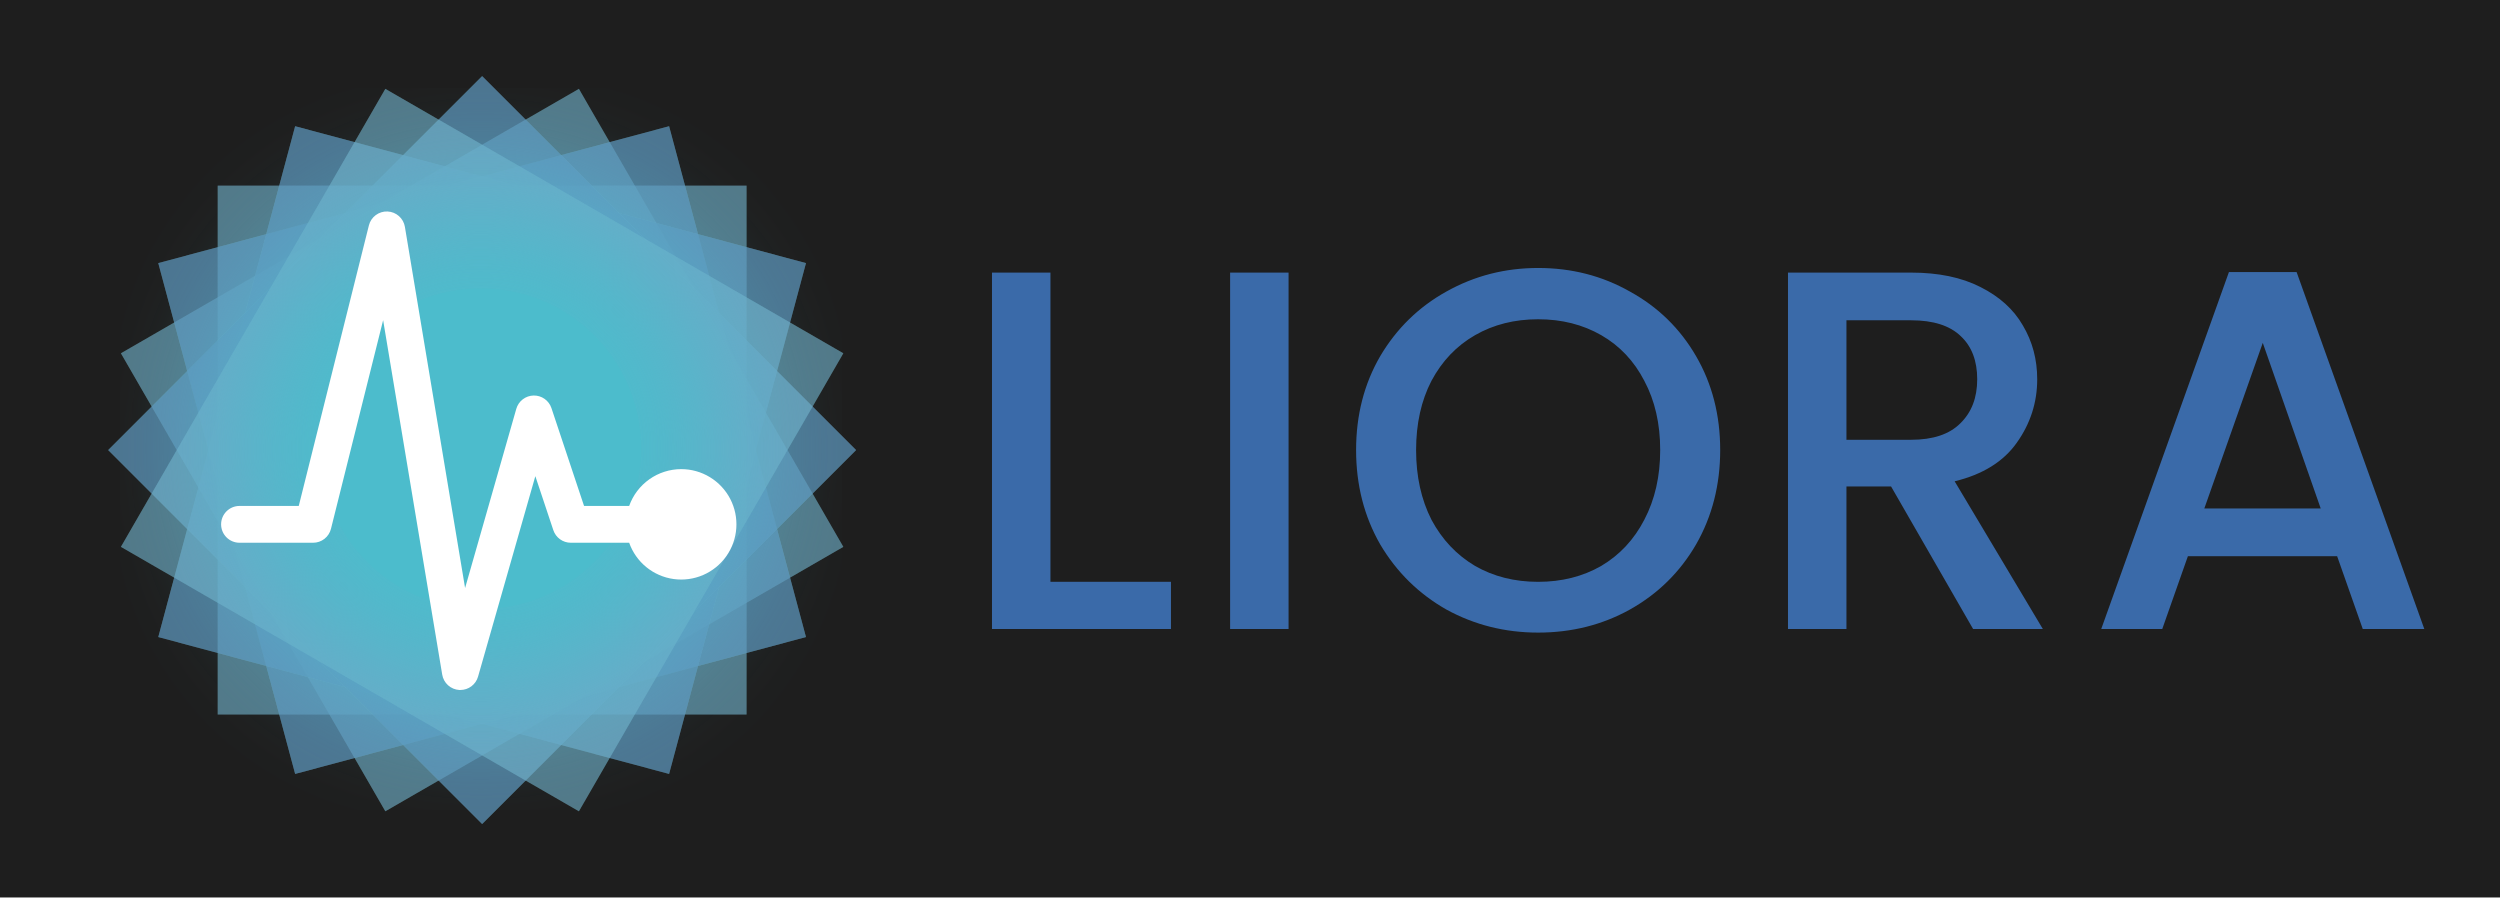
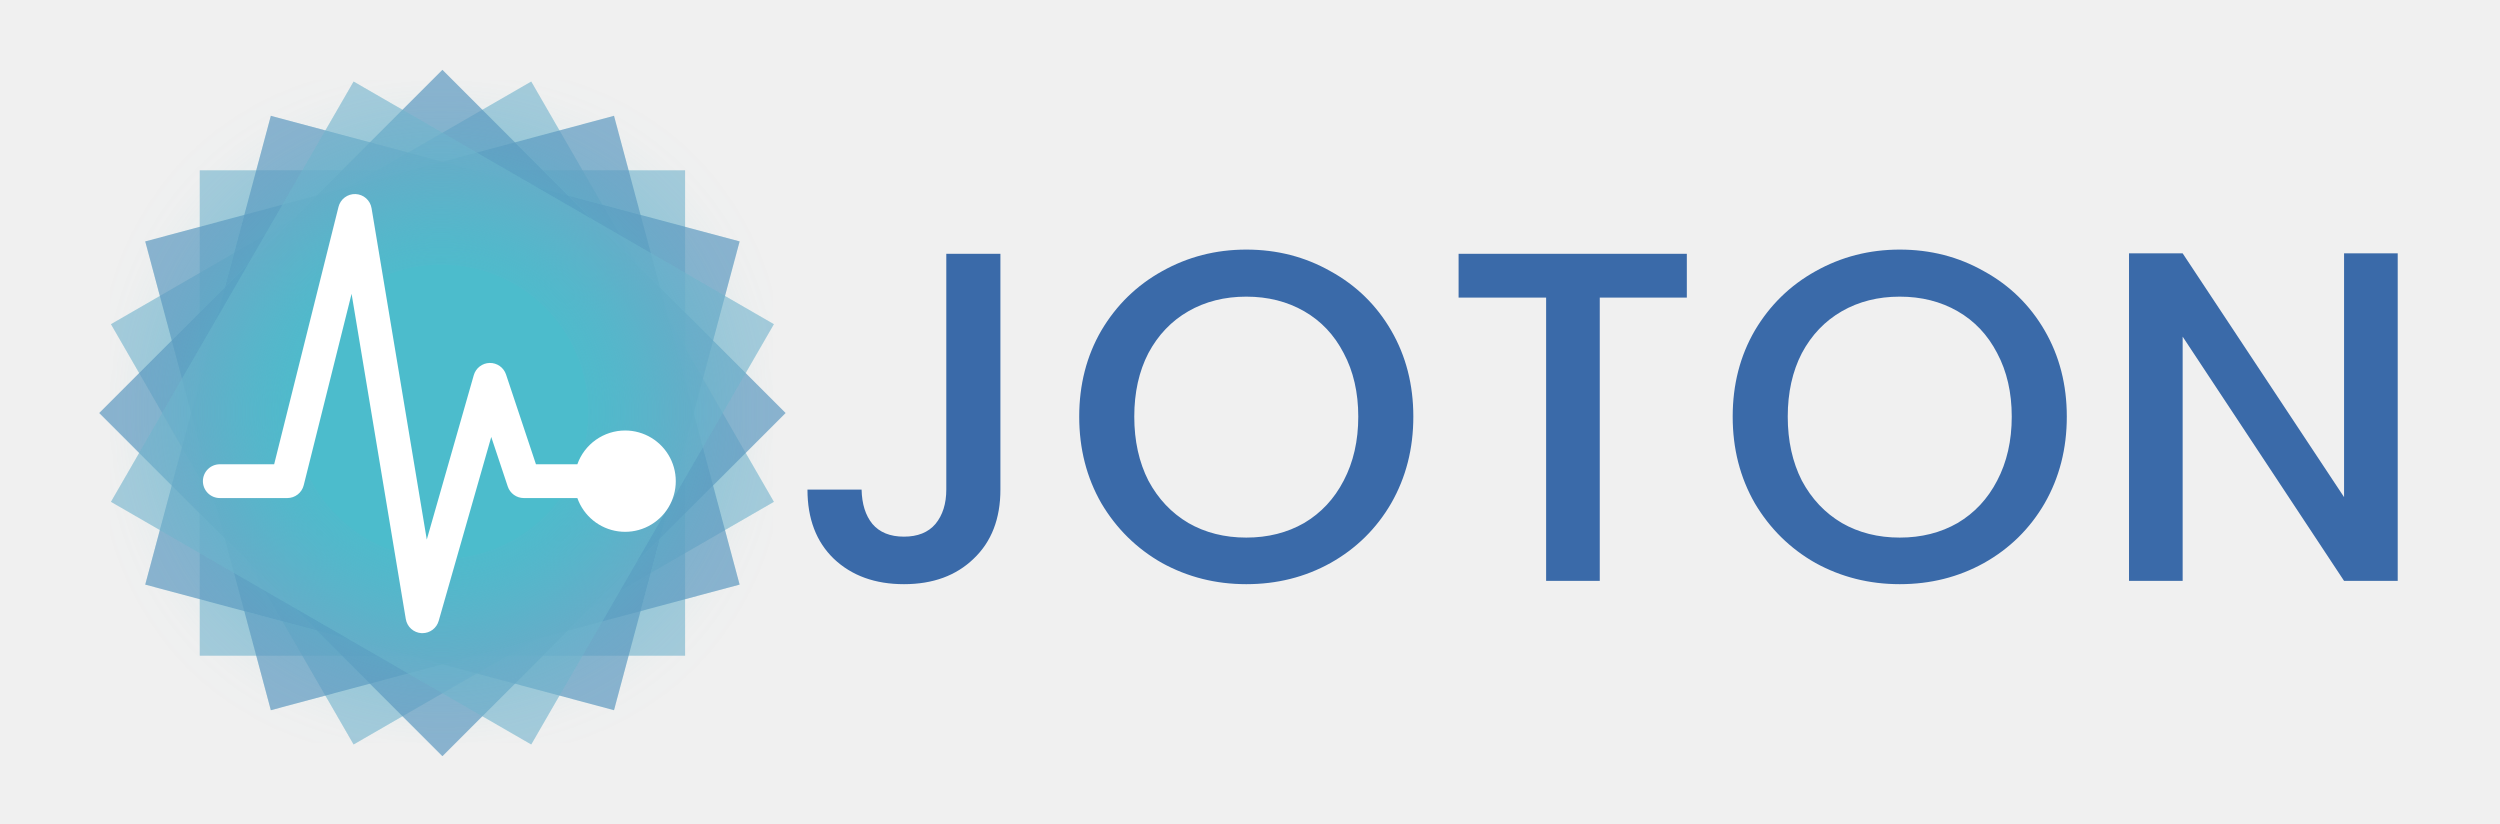
- <svg xmlns="http://www.w3.org/2000/svg" width="624" height="224" viewBox="0 0 624 224" fill="none">
-   <rect width="624" height="224" fill="#1E1E1E" />
-   <g clip-path="url(#clip0_10_199)">
+ <svg xmlns="http://www.w3.org/2000/svg" width="680" height="224" viewBox="0 0 680 224" fill="none">
+   <g clip-path="url(#clip0_10_200)">
    <rect x="30.18" y="88.18" width="132" height="132" transform="rotate(-30 30.1804 88.1804)" fill="#4CBCCC" fill-opacity="0.4" />
    <rect x="30.18" y="88.18" width="132" height="132" transform="rotate(-30 30.1804 88.1804)" fill="white" fill-opacity="0.2" />
    <rect x="30.18" y="88.18" width="132" height="132" transform="rotate(-30 30.1804 88.1804)" fill="#3A6AA9" fill-opacity="0.2" />
    <rect x="54.338" y="46.338" width="132" height="132" fill="#4CBCCC" fill-opacity="0.4" />
    <rect x="54.338" y="46.338" width="132" height="132" fill="white" fill-opacity="0.2" />
    <rect x="54.338" y="46.338" width="132" height="132" fill="#3A6AA9" fill-opacity="0.2" />
    <rect x="39.505" y="65.669" width="132" height="132" transform="rotate(-15 39.5049 65.669)" fill="#4CBCCC" fill-opacity="0.4" />
    <rect x="39.505" y="65.669" width="132" height="132" transform="rotate(-15 39.5049 65.669)" fill="white" fill-opacity="0.2" />
    <rect x="39.505" y="65.669" width="132" height="132" transform="rotate(-15 39.5049 65.669)" fill="#3A6AA9" fill-opacity="0.4" />
    <rect x="39.505" y="159.007" width="132" height="132" transform="rotate(-75 39.5049 159.007)" fill="#4CBCCC" fill-opacity="0.4" />
    <rect x="39.505" y="159.007" width="132" height="132" transform="rotate(-75 39.5049 159.007)" fill="white" fill-opacity="0.2" />
    <rect x="39.505" y="159.007" width="132" height="132" transform="rotate(-75 39.5049 159.007)" fill="#3A6AA9" fill-opacity="0.4" />
    <rect x="27" y="112.338" width="132" height="132" transform="rotate(-45 27 112.338)" fill="#4CBCCC" fill-opacity="0.4" />
    <rect x="27" y="112.338" width="132" height="132" transform="rotate(-45 27 112.338)" fill="white" fill-opacity="0.2" />
    <rect x="27" y="112.338" width="132" height="132" transform="rotate(-45 27 112.338)" fill="#3A6AA9" fill-opacity="0.4" />
    <rect x="30.18" y="136.496" width="132" height="132" transform="rotate(-60 30.1804 136.496)" fill="#4CBCCC" fill-opacity="0.4" />
    <rect x="30.18" y="136.496" width="132" height="132" transform="rotate(-60 30.1804 136.496)" fill="white" fill-opacity="0.2" />
    <rect x="30.18" y="136.496" width="132" height="132" transform="rotate(-60 30.1804 136.496)" fill="#3A6AA9" fill-opacity="0.2" />
-     <g filter="url(#filter0_f_10_199)">
+     <g filter="url(#filter0_f_10_200)">
      <circle cx="120" cy="112" r="60" fill="#4CBCCC" />
    </g>
    <circle cx="120" cy="112" r="40" fill="#4CBCCC" />
    <path d="M170.031 117.094C167.182 117.098 164.405 117.983 162.079 119.628C159.753 121.273 157.993 123.597 157.04 126.281H145.779L137.64 101.86C137.329 100.929 136.729 100.122 135.927 99.558C135.125 98.993 134.163 98.7 133.183 98.721C132.202 98.742 131.254 99.076 130.477 99.675C129.7 100.274 129.135 101.106 128.866 102.049L116.086 146.769L101.062 56.617C100.888 55.576 100.36 54.627 99.569 53.929C98.777 53.231 97.769 52.827 96.714 52.785C95.66 52.743 94.623 53.066 93.778 53.698C92.933 54.33 92.332 55.234 92.075 56.258L74.57 126.281H59.781C58.563 126.281 57.395 126.765 56.533 127.627C55.672 128.488 55.188 129.657 55.188 130.875C55.188 132.093 55.672 133.262 56.533 134.123C57.395 134.985 58.563 135.469 59.781 135.469H78.156C79.181 135.469 80.176 135.126 80.983 134.496C81.79 133.865 82.364 132.983 82.612 131.989L95.63 79.916L110.376 168.38C110.546 169.41 111.061 170.352 111.838 171.049C112.614 171.747 113.606 172.16 114.648 172.219H114.909C115.907 172.218 116.877 171.893 117.673 171.292C118.469 170.691 119.048 169.847 119.322 168.888L133.62 118.851L138.11 132.328C138.415 133.242 139 134.038 139.783 134.602C140.565 135.165 141.505 135.469 142.469 135.469H157.04C157.882 137.851 159.363 139.956 161.32 141.553C163.278 143.15 165.637 144.179 168.14 144.526C170.642 144.873 173.192 144.525 175.511 143.521C177.829 142.516 179.827 140.894 181.285 138.831C182.744 136.768 183.607 134.344 183.781 131.823C183.955 129.302 183.433 126.783 182.271 124.539C181.109 122.295 179.353 120.414 177.195 119.101C175.036 117.788 172.558 117.093 170.031 117.094Z" fill="white" />
-     <path d="M262.192 145.224H292.272V157H247.6V68.04H262.192V145.224ZM321.627 68.04V157H307.035V68.04H321.627ZM383.921 157.896C375.644 157.896 368.006 155.976 361.009 152.136C354.097 148.211 348.593 142.792 344.497 135.88C340.486 128.883 338.481 121.032 338.481 112.328C338.481 103.624 340.486 95.816 344.497 88.904C348.593 81.992 354.097 76.616 361.009 72.776C368.006 68.851 375.644 66.888 383.921 66.888C392.284 66.888 399.921 68.851 406.833 72.776C413.83 76.616 419.334 81.992 423.345 88.904C427.356 95.816 429.361 103.624 429.361 112.328C429.361 121.032 427.356 128.883 423.345 135.88C419.334 142.792 413.83 148.211 406.833 152.136C399.921 155.976 392.284 157.896 383.921 157.896ZM383.921 145.224C389.809 145.224 395.057 143.901 399.665 141.256C404.273 138.525 407.857 134.685 410.417 129.736C413.062 124.701 414.385 118.899 414.385 112.328C414.385 105.757 413.062 99.997 410.417 95.048C407.857 90.099 404.273 86.301 399.665 83.656C395.057 81.011 389.809 79.688 383.921 79.688C378.033 79.688 372.785 81.011 368.177 83.656C363.569 86.301 359.942 90.099 357.297 95.048C354.737 99.997 353.457 105.757 353.457 112.328C353.457 118.899 354.737 124.701 357.297 129.736C359.942 134.685 363.569 138.525 368.177 141.256C372.785 143.901 378.033 145.224 383.921 145.224ZM492.488 157L472.008 121.416H460.872V157H446.28V68.04H477C483.827 68.04 489.587 69.235 494.28 71.624C499.059 74.013 502.6 77.213 504.904 81.224C507.293 85.235 508.488 89.715 508.488 94.664C508.488 100.467 506.781 105.757 503.368 110.536C500.04 115.229 494.877 118.429 487.88 120.136L509.896 157H492.488ZM460.872 109.768H477C482.461 109.768 486.557 108.403 489.288 105.672C492.104 102.941 493.512 99.272 493.512 94.664C493.512 90.056 492.147 86.472 489.416 83.912C486.685 81.267 482.547 79.944 477 79.944H460.872V109.768ZM583.347 138.824H546.099L539.699 157H524.467L556.339 67.912H573.235L605.107 157H589.747L583.347 138.824ZM579.251 126.92L564.787 85.576L550.195 126.92H579.251Z" fill="#3A6AA9" />
+     <path d="M272.112 69.04V133.168C272.112 141.104 269.68 147.376 264.816 151.984C260.037 156.592 253.723 158.896 245.872 158.896C238.021 158.896 231.664 156.592 226.8 151.984C222.021 147.376 219.632 141.104 219.632 133.168H234.352C234.437 137.093 235.419 140.208 237.296 142.512C239.259 144.816 242.117 145.968 245.872 145.968C249.627 145.968 252.485 144.816 254.448 142.512C256.411 140.123 257.392 137.008 257.392 133.168V69.04H272.112ZM338.986 158.896C330.709 158.896 323.071 156.976 316.074 153.136C309.162 149.211 303.658 143.792 299.562 136.88C295.551 129.883 293.546 122.032 293.546 113.328C293.546 104.624 295.551 96.816 299.562 89.904C303.658 82.992 309.162 77.616 316.074 73.776C323.071 69.851 330.709 67.888 338.986 67.888C347.349 67.888 354.986 69.851 361.898 73.776C368.895 77.616 374.399 82.992 378.41 89.904C382.421 96.816 384.426 104.624 384.426 113.328C384.426 122.032 382.421 129.883 378.41 136.88C374.399 143.792 368.895 149.211 361.898 153.136C354.986 156.976 347.349 158.896 338.986 158.896ZM338.986 146.224C344.874 146.224 350.122 144.901 354.73 142.256C359.338 139.525 362.922 135.685 365.482 130.736C368.127 125.701 369.45 119.899 369.45 113.328C369.45 106.757 368.127 100.997 365.482 96.048C362.922 91.099 359.338 87.301 354.73 84.656C350.122 82.011 344.874 80.688 338.986 80.688C333.098 80.688 327.85 82.011 323.242 84.656C318.634 87.301 315.007 91.099 312.362 96.048C309.802 100.997 308.522 106.757 308.522 113.328C308.522 119.899 309.802 125.701 312.362 130.736C315.007 135.685 318.634 139.525 323.242 142.256C327.85 144.901 333.098 146.224 338.986 146.224ZM458.817 69.04V80.944H435.137V158H420.545V80.944H396.737V69.04H458.817ZM516.731 158.896C508.454 158.896 500.816 156.976 493.819 153.136C486.907 149.211 481.403 143.792 477.307 136.88C473.296 129.883 471.291 122.032 471.291 113.328C471.291 104.624 473.296 96.816 477.307 89.904C481.403 82.992 486.907 77.616 493.819 73.776C500.816 69.851 508.454 67.888 516.731 67.888C525.094 67.888 532.731 69.851 539.643 73.776C546.64 77.616 552.144 82.992 556.155 89.904C560.166 96.816 562.171 104.624 562.171 113.328C562.171 122.032 560.166 129.883 556.155 136.88C552.144 143.792 546.64 149.211 539.643 153.136C532.731 156.976 525.094 158.896 516.731 158.896ZM516.731 146.224C522.619 146.224 527.867 144.901 532.475 142.256C537.083 139.525 540.667 135.685 543.227 130.736C545.872 125.701 547.195 119.899 547.195 113.328C547.195 106.757 545.872 100.997 543.227 96.048C540.667 91.099 537.083 87.301 532.475 84.656C527.867 82.011 522.619 80.688 516.731 80.688C510.843 80.688 505.595 82.011 500.987 84.656C496.379 87.301 492.752 91.099 490.107 96.048C487.547 100.997 486.267 106.757 486.267 113.328C486.267 119.899 487.547 125.701 490.107 130.736C492.752 135.685 496.379 139.525 500.987 142.256C505.595 144.901 510.843 146.224 516.731 146.224ZM652.178 158H637.586L593.682 91.568V158H579.09V68.912H593.682L637.586 135.216V68.912H652.178V158Z" fill="#3A6AA9" />
  </g>
  <defs>
-     <filter id="filter0_f_10_199" x="30" y="22" width="180" height="180" filterUnits="userSpaceOnUse" color-interpolation-filters="sRGB">
+     <filter id="filter0_f_10_200" x="30" y="22" width="180" height="180" filterUnits="userSpaceOnUse" color-interpolation-filters="sRGB">
      <feFlood flood-opacity="0" result="BackgroundImageFix" />
      <feBlend mode="normal" in="SourceGraphic" in2="BackgroundImageFix" result="shape" />
-       <feGaussianBlur stdDeviation="15" result="effect1_foregroundBlur_10_199" />
+       <feGaussianBlur stdDeviation="15" result="effect1_foregroundBlur_10_200" />
    </filter>
-     <clipPath id="clip0_10_199">
-       <rect width="624" height="224" fill="white" />
+     <clipPath id="clip0_10_200">
+       <rect width="680" height="224" fill="white" />
    </clipPath>
  </defs>
</svg>
